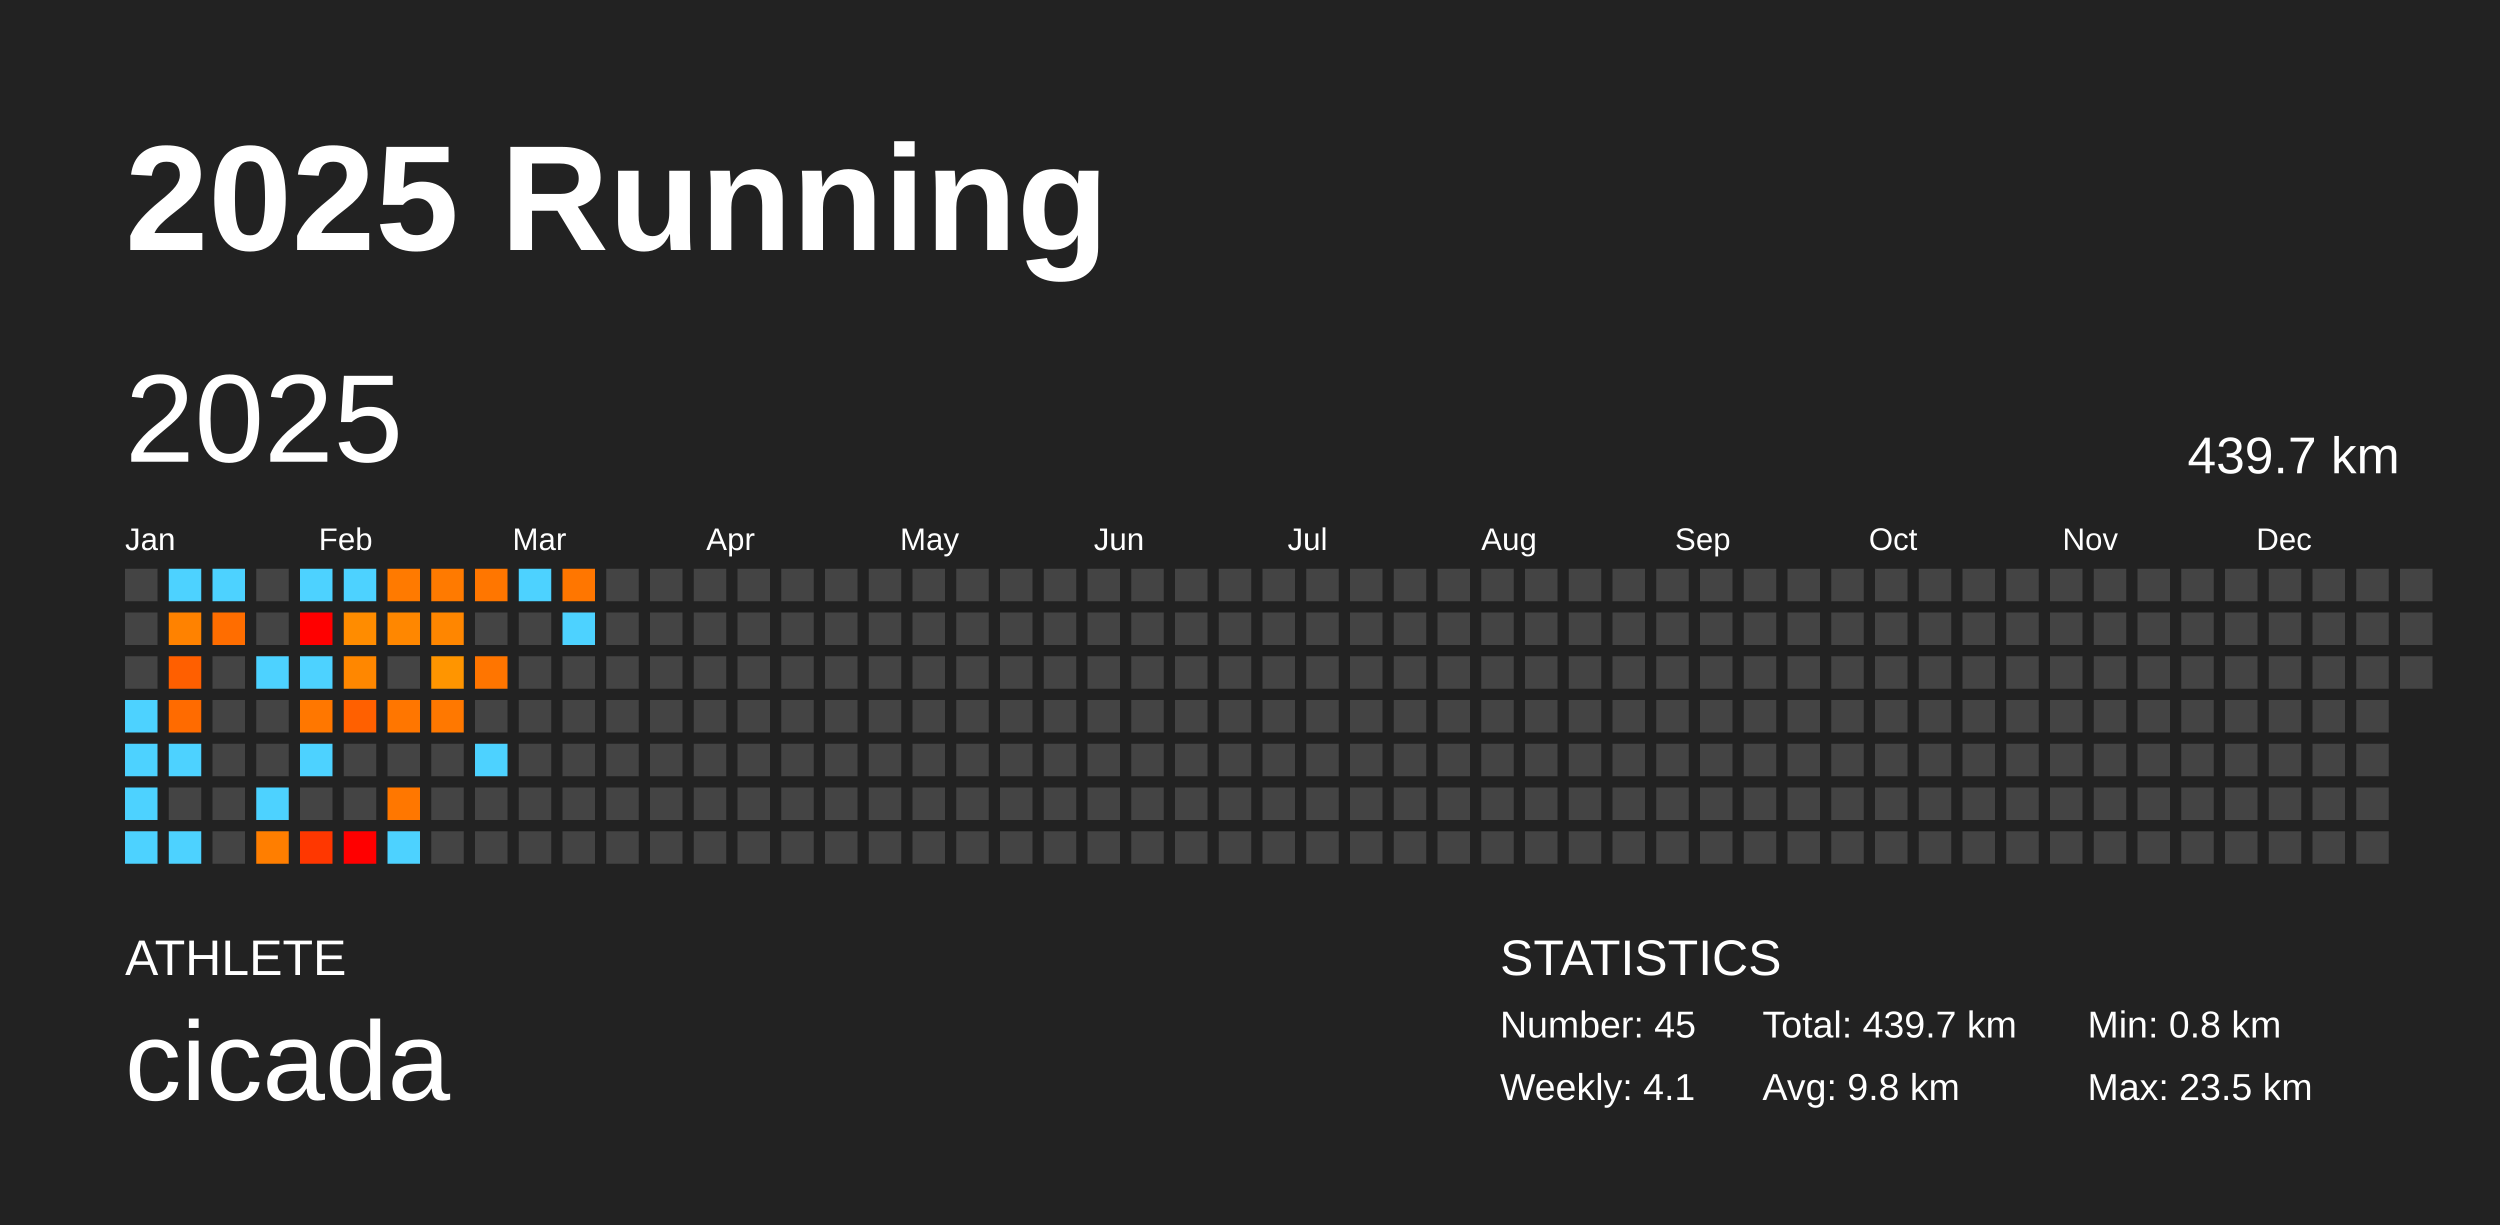
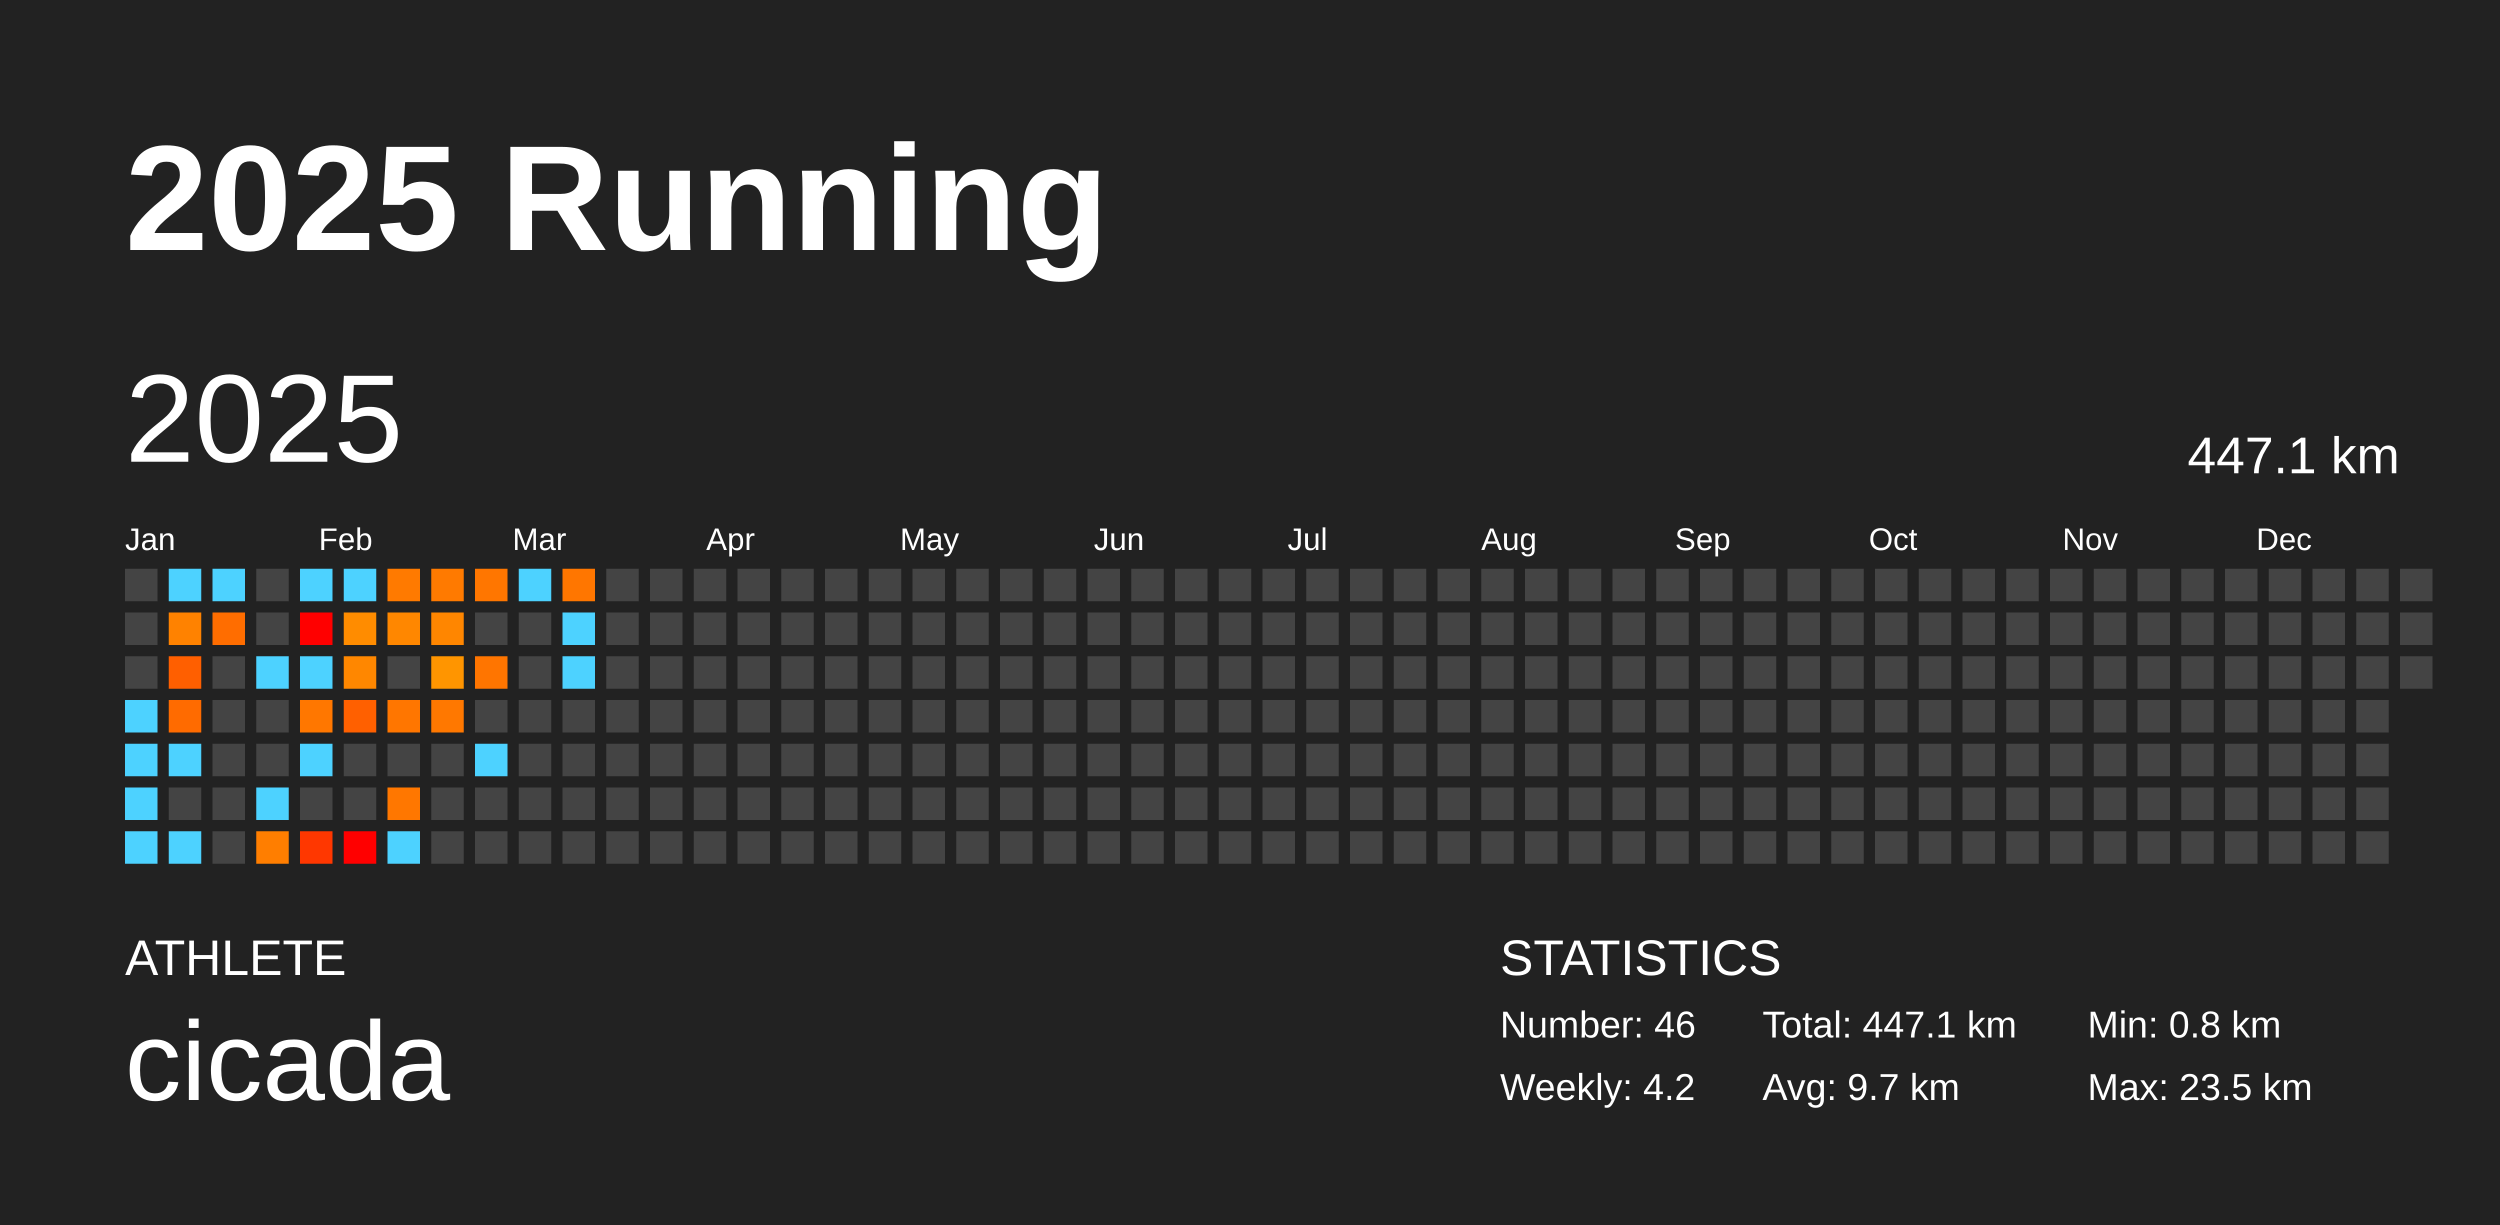
<svg xmlns="http://www.w3.org/2000/svg" baseProfile="full" height="98mm" version="1.1" viewBox="0,0,200,98" width="200mm">
  <defs />
  <rect fill="#222222" height="98" width="200" x="0" y="0" />
  <text fill="#FFFFFF" style="font-size:12px; font-family:Arial; font-weight:bold;" x="10" y="20">2025 Running</text>
  <text fill="#FFFFFF" style="font-size:4px; font-family:Arial" x="10" y="78">ATHLETE</text>
  <text fill="#FFFFFF" style="font-size:9px; font-family:Arial" x="10" y="88">cicada</text>
  <text fill="#FFFFFF" style="font-size:4px; font-family:Arial" x="120" y="78">STATISTICS</text>
-   <text fill="#FFFFFF" style="font-size:3px; font-family:Arial" x="120" y="83">Number: 45</text>
-   <text fill="#FFFFFF" style="font-size:3px; font-family:Arial" x="120" y="88">Weekly: 4.1</text>
-   <text fill="#FFFFFF" style="font-size:3px; font-family:Arial" x="141" y="83">Total: 439.7 km</text>
-   <text fill="#FFFFFF" style="font-size:3px; font-family:Arial" x="141" y="88">Avg: 9.8 km</text>
+   <text fill="#FFFFFF" style="font-size:3px; font-family:Arial" x="120" y="83">Number: 46</text>
+   <text fill="#FFFFFF" style="font-size:3px; font-family:Arial" x="120" y="88">Weekly: 4.2</text>
+   <text fill="#FFFFFF" style="font-size:3px; font-family:Arial" x="141" y="83">Total: 447.1 km</text>
+   <text fill="#FFFFFF" style="font-size:3px; font-family:Arial" x="141" y="88">Avg: 9.7 km</text>
  <text fill="#FFFFFF" style="font-size:3px; font-family:Arial" x="167" y="83">Min: 0.8 km</text>
  <text fill="#FFFFFF" style="font-size:3px; font-family:Arial" x="167" y="88">Max: 23.5 km</text>
  <text dominant-baseline="hanging" fill="#FFFFFF" style="font-size:10.0px; font-family:Arial;" x="10" y="30">2025</text>
-   <text dominant-baseline="hanging" fill="#FFFFFF" style="font-size:4.125px; font-family:Arial;" x="175" y="35">439.7 km</text>
+   <text dominant-baseline="hanging" fill="#FFFFFF" style="font-size:4.125px; font-family:Arial;" x="175" y="35">447.1 km</text>
  <text fill="#FFFFFF" style="font-size:2.5px; font-family:Arial" x="10.0" y="44">Jan</text>
  <text fill="#FFFFFF" style="font-size:2.5px; font-family:Arial" x="25.5" y="44">Feb</text>
  <text fill="#FFFFFF" style="font-size:2.5px; font-family:Arial" x="41.0" y="44">Mar</text>
  <text fill="#FFFFFF" style="font-size:2.5px; font-family:Arial" x="56.5" y="44">Apr</text>
  <text fill="#FFFFFF" style="font-size:2.5px; font-family:Arial" x="72.0" y="44">May</text>
  <text fill="#FFFFFF" style="font-size:2.5px; font-family:Arial" x="87.5" y="44">Jun</text>
  <text fill="#FFFFFF" style="font-size:2.5px; font-family:Arial" x="103.0" y="44">Jul</text>
  <text fill="#FFFFFF" style="font-size:2.5px; font-family:Arial" x="118.5" y="44">Aug</text>
  <text fill="#FFFFFF" style="font-size:2.5px; font-family:Arial" x="134.0" y="44">Sep</text>
  <text fill="#FFFFFF" style="font-size:2.5px; font-family:Arial" x="149.5" y="44">Oct</text>
  <text fill="#FFFFFF" style="font-size:2.5px; font-family:Arial" x="165.0" y="44">Nov</text>
  <text fill="#FFFFFF" style="font-size:2.5px; font-family:Arial" x="180.5" y="44">Dec</text>
  <rect fill="#444444" height="2.6" width="2.6" x="10.0" y="45.5" />
  <rect fill="#444444" height="2.6" width="2.6" x="10.0" y="49.0" />
  <rect fill="#444444" height="2.6" width="2.6" x="10.0" y="52.5" />
  <rect fill="#4dd2ff" height="2.6" width="2.6" x="10.0" y="56.0" />
  <rect fill="#4dd2ff" height="2.6" width="2.6" x="10.0" y="59.5" />
  <rect fill="#4dd2ff" height="2.6" width="2.6" x="10.0" y="63.0" />
  <rect fill="#4dd2ff" height="2.6" width="2.6" x="10.0" y="66.5" />
  <rect fill="#4dd2ff" height="2.6" width="2.6" x="13.5" y="45.5" />
  <rect fill="#ff8200" height="2.6" width="2.6" x="13.5" y="49.0" />
  <rect fill="#ff5f00" height="2.6" width="2.6" x="13.5" y="52.5" />
  <rect fill="#ff6b00" height="2.6" width="2.6" x="13.5" y="56.0" />
  <rect fill="#4dd2ff" height="2.6" width="2.6" x="13.5" y="59.5" />
  <rect fill="#444444" height="2.6" width="2.6" x="13.5" y="63.0" />
  <rect fill="#4dd2ff" height="2.6" width="2.6" x="13.5" y="66.5" />
  <rect fill="#4dd2ff" height="2.6" width="2.6" x="17.0" y="45.5" />
  <rect fill="#ff6d00" height="2.6" width="2.6" x="17.0" y="49.0" />
  <rect fill="#444444" height="2.6" width="2.6" x="17.0" y="52.5" />
  <rect fill="#444444" height="2.6" width="2.6" x="17.0" y="56.0" />
  <rect fill="#444444" height="2.6" width="2.6" x="17.0" y="59.5" />
  <rect fill="#444444" height="2.6" width="2.6" x="17.0" y="63.0" />
  <rect fill="#444444" height="2.6" width="2.6" x="17.0" y="66.5" />
  <rect fill="#444444" height="2.6" width="2.6" x="20.5" y="45.5" />
  <rect fill="#444444" height="2.6" width="2.6" x="20.5" y="49.0" />
  <rect fill="#4dd2ff" height="2.6" width="2.6" x="20.5" y="52.5" />
  <rect fill="#444444" height="2.6" width="2.6" x="20.5" y="56.0" />
  <rect fill="#444444" height="2.6" width="2.6" x="20.5" y="59.5" />
  <rect fill="#4dd2ff" height="2.6" width="2.6" x="20.5" y="63.0" />
  <rect fill="#ff7e00" height="2.6" width="2.6" x="20.5" y="66.5" />
  <rect fill="#4dd2ff" height="2.6" width="2.6" x="24.0" y="45.5" />
  <rect fill="red" height="2.6" width="2.6" x="24.0" y="49.0" />
  <rect fill="#4dd2ff" height="2.6" width="2.6" x="24.0" y="52.5" />
  <rect fill="#ff7700" height="2.6" width="2.6" x="24.0" y="56.0" />
  <rect fill="#4dd2ff" height="2.6" width="2.6" x="24.0" y="59.5" />
  <rect fill="#444444" height="2.6" width="2.6" x="24.0" y="63.0" />
  <rect fill="#ff3700" height="2.6" width="2.6" x="24.0" y="66.5" />
  <rect fill="#4dd2ff" height="2.6" width="2.6" x="27.5" y="45.5" />
  <rect fill="#ff8c00" height="2.6" width="2.6" x="27.5" y="49.0" />
  <rect fill="#ff8700" height="2.6" width="2.6" x="27.5" y="52.5" />
  <rect fill="#ff6000" height="2.6" width="2.6" x="27.5" y="56.0" />
  <rect fill="#444444" height="2.6" width="2.6" x="27.5" y="59.5" />
  <rect fill="#444444" height="2.6" width="2.6" x="27.5" y="63.0" />
  <rect fill="red" height="2.6" width="2.6" x="27.5" y="66.5" />
  <rect fill="#ff7a00" height="2.6" width="2.6" x="31.0" y="45.5" />
  <rect fill="#ff8700" height="2.6" width="2.6" x="31.0" y="49.0" />
  <rect fill="#444444" height="2.6" width="2.6" x="31.0" y="52.5" />
  <rect fill="#ff7600" height="2.6" width="2.6" x="31.0" y="56.0" />
  <rect fill="#444444" height="2.6" width="2.6" x="31.0" y="59.5" />
  <rect fill="#ff7700" height="2.6" width="2.6" x="31.0" y="63.0" />
  <rect fill="#4dd2ff" height="2.6" width="2.6" x="31.0" y="66.5" />
  <rect fill="#ff7a00" height="2.6" width="2.6" x="34.5" y="45.5" />
  <rect fill="#ff8600" height="2.6" width="2.6" x="34.5" y="49.0" />
  <rect fill="#ff9500" height="2.6" width="2.6" x="34.5" y="52.5" />
  <rect fill="#ff7800" height="2.6" width="2.6" x="34.5" y="56.0" />
  <rect fill="#444444" height="2.6" width="2.6" x="34.5" y="59.5" />
  <rect fill="#444444" height="2.6" width="2.6" x="34.5" y="63.0" />
  <rect fill="#444444" height="2.6" width="2.6" x="34.5" y="66.5" />
  <rect fill="#ff7600" height="2.6" width="2.6" x="38.0" y="45.5" />
  <rect fill="#444444" height="2.6" width="2.6" x="38.0" y="49.0" />
  <rect fill="#ff7500" height="2.6" width="2.6" x="38.0" y="52.5" />
  <rect fill="#444444" height="2.6" width="2.6" x="38.0" y="56.0" />
  <rect fill="#4dd2ff" height="2.6" width="2.6" x="38.0" y="59.5" />
  <rect fill="#444444" height="2.6" width="2.6" x="38.0" y="63.0" />
  <rect fill="#444444" height="2.6" width="2.6" x="38.0" y="66.5" />
  <rect fill="#4dd2ff" height="2.6" width="2.6" x="41.5" y="45.5" />
  <rect fill="#444444" height="2.6" width="2.6" x="41.5" y="49.0" />
  <rect fill="#444444" height="2.6" width="2.6" x="41.5" y="52.5" />
  <rect fill="#444444" height="2.6" width="2.6" x="41.5" y="56.0" />
  <rect fill="#444444" height="2.6" width="2.6" x="41.5" y="59.5" />
  <rect fill="#444444" height="2.6" width="2.6" x="41.5" y="63.0" />
  <rect fill="#444444" height="2.6" width="2.6" x="41.5" y="66.5" />
  <rect fill="#ff7600" height="2.6" width="2.6" x="45.0" y="45.5" />
  <rect fill="#4dd2ff" height="2.6" width="2.6" x="45.0" y="49.0" />
-   <rect fill="#444444" height="2.6" width="2.6" x="45.0" y="52.5" />
+   <rect fill="#4dd2ff" height="2.6" width="2.6" x="45.0" y="52.5" />
  <rect fill="#444444" height="2.6" width="2.6" x="45.0" y="56.0" />
  <rect fill="#444444" height="2.6" width="2.6" x="45.0" y="59.5" />
  <rect fill="#444444" height="2.6" width="2.6" x="45.0" y="63.0" />
  <rect fill="#444444" height="2.6" width="2.6" x="45.0" y="66.5" />
  <rect fill="#444444" height="2.6" width="2.6" x="48.5" y="45.5" />
  <rect fill="#444444" height="2.6" width="2.6" x="48.5" y="49.0" />
  <rect fill="#444444" height="2.6" width="2.6" x="48.5" y="52.5" />
  <rect fill="#444444" height="2.6" width="2.6" x="48.5" y="56.0" />
  <rect fill="#444444" height="2.6" width="2.6" x="48.5" y="59.5" />
  <rect fill="#444444" height="2.6" width="2.6" x="48.5" y="63.0" />
  <rect fill="#444444" height="2.6" width="2.6" x="48.5" y="66.5" />
  <rect fill="#444444" height="2.6" width="2.6" x="52.0" y="45.5" />
  <rect fill="#444444" height="2.6" width="2.6" x="52.0" y="49.0" />
  <rect fill="#444444" height="2.6" width="2.6" x="52.0" y="52.5" />
  <rect fill="#444444" height="2.6" width="2.6" x="52.0" y="56.0" />
  <rect fill="#444444" height="2.6" width="2.6" x="52.0" y="59.5" />
  <rect fill="#444444" height="2.6" width="2.6" x="52.0" y="63.0" />
  <rect fill="#444444" height="2.6" width="2.6" x="52.0" y="66.5" />
  <rect fill="#444444" height="2.6" width="2.6" x="55.5" y="45.5" />
  <rect fill="#444444" height="2.6" width="2.6" x="55.5" y="49.0" />
  <rect fill="#444444" height="2.6" width="2.6" x="55.5" y="52.5" />
  <rect fill="#444444" height="2.6" width="2.6" x="55.5" y="56.0" />
  <rect fill="#444444" height="2.6" width="2.6" x="55.5" y="59.5" />
  <rect fill="#444444" height="2.6" width="2.6" x="55.5" y="63.0" />
  <rect fill="#444444" height="2.6" width="2.6" x="55.5" y="66.5" />
  <rect fill="#444444" height="2.6" width="2.6" x="59.0" y="45.5" />
  <rect fill="#444444" height="2.6" width="2.6" x="59.0" y="49.0" />
  <rect fill="#444444" height="2.6" width="2.6" x="59.0" y="52.5" />
  <rect fill="#444444" height="2.6" width="2.6" x="59.0" y="56.0" />
  <rect fill="#444444" height="2.6" width="2.6" x="59.0" y="59.5" />
  <rect fill="#444444" height="2.6" width="2.6" x="59.0" y="63.0" />
  <rect fill="#444444" height="2.6" width="2.6" x="59.0" y="66.5" />
  <rect fill="#444444" height="2.6" width="2.6" x="62.5" y="45.5" />
  <rect fill="#444444" height="2.6" width="2.6" x="62.5" y="49.0" />
  <rect fill="#444444" height="2.6" width="2.6" x="62.5" y="52.5" />
  <rect fill="#444444" height="2.6" width="2.6" x="62.5" y="56.0" />
  <rect fill="#444444" height="2.6" width="2.6" x="62.5" y="59.5" />
  <rect fill="#444444" height="2.6" width="2.6" x="62.5" y="63.0" />
  <rect fill="#444444" height="2.6" width="2.6" x="62.5" y="66.5" />
  <rect fill="#444444" height="2.6" width="2.6" x="66.0" y="45.5" />
  <rect fill="#444444" height="2.6" width="2.6" x="66.0" y="49.0" />
  <rect fill="#444444" height="2.6" width="2.6" x="66.0" y="52.5" />
  <rect fill="#444444" height="2.6" width="2.6" x="66.0" y="56.0" />
  <rect fill="#444444" height="2.6" width="2.6" x="66.0" y="59.5" />
  <rect fill="#444444" height="2.6" width="2.6" x="66.0" y="63.0" />
  <rect fill="#444444" height="2.6" width="2.6" x="66.0" y="66.5" />
  <rect fill="#444444" height="2.6" width="2.6" x="69.5" y="45.5" />
  <rect fill="#444444" height="2.6" width="2.6" x="69.5" y="49.0" />
  <rect fill="#444444" height="2.6" width="2.6" x="69.5" y="52.5" />
  <rect fill="#444444" height="2.6" width="2.6" x="69.5" y="56.0" />
  <rect fill="#444444" height="2.6" width="2.6" x="69.5" y="59.5" />
  <rect fill="#444444" height="2.6" width="2.6" x="69.5" y="63.0" />
  <rect fill="#444444" height="2.6" width="2.6" x="69.5" y="66.5" />
  <rect fill="#444444" height="2.6" width="2.6" x="73.0" y="45.5" />
  <rect fill="#444444" height="2.6" width="2.6" x="73.0" y="49.0" />
  <rect fill="#444444" height="2.6" width="2.6" x="73.0" y="52.5" />
  <rect fill="#444444" height="2.6" width="2.6" x="73.0" y="56.0" />
  <rect fill="#444444" height="2.6" width="2.6" x="73.0" y="59.5" />
  <rect fill="#444444" height="2.6" width="2.6" x="73.0" y="63.0" />
  <rect fill="#444444" height="2.6" width="2.6" x="73.0" y="66.5" />
  <rect fill="#444444" height="2.6" width="2.6" x="76.5" y="45.5" />
  <rect fill="#444444" height="2.6" width="2.6" x="76.5" y="49.0" />
  <rect fill="#444444" height="2.6" width="2.6" x="76.5" y="52.5" />
  <rect fill="#444444" height="2.6" width="2.6" x="76.5" y="56.0" />
  <rect fill="#444444" height="2.6" width="2.6" x="76.5" y="59.5" />
  <rect fill="#444444" height="2.6" width="2.6" x="76.5" y="63.0" />
  <rect fill="#444444" height="2.6" width="2.6" x="76.5" y="66.5" />
  <rect fill="#444444" height="2.6" width="2.6" x="80.0" y="45.5" />
  <rect fill="#444444" height="2.6" width="2.6" x="80.0" y="49.0" />
  <rect fill="#444444" height="2.6" width="2.6" x="80.0" y="52.5" />
  <rect fill="#444444" height="2.6" width="2.6" x="80.0" y="56.0" />
  <rect fill="#444444" height="2.6" width="2.6" x="80.0" y="59.5" />
  <rect fill="#444444" height="2.6" width="2.6" x="80.0" y="63.0" />
  <rect fill="#444444" height="2.6" width="2.6" x="80.0" y="66.5" />
  <rect fill="#444444" height="2.6" width="2.6" x="83.5" y="45.5" />
  <rect fill="#444444" height="2.6" width="2.6" x="83.5" y="49.0" />
  <rect fill="#444444" height="2.6" width="2.6" x="83.5" y="52.5" />
  <rect fill="#444444" height="2.6" width="2.6" x="83.5" y="56.0" />
  <rect fill="#444444" height="2.6" width="2.6" x="83.5" y="59.5" />
  <rect fill="#444444" height="2.6" width="2.6" x="83.5" y="63.0" />
  <rect fill="#444444" height="2.6" width="2.6" x="83.5" y="66.5" />
  <rect fill="#444444" height="2.6" width="2.6" x="87.0" y="45.5" />
  <rect fill="#444444" height="2.6" width="2.6" x="87.0" y="49.0" />
  <rect fill="#444444" height="2.6" width="2.6" x="87.0" y="52.5" />
  <rect fill="#444444" height="2.6" width="2.6" x="87.0" y="56.0" />
  <rect fill="#444444" height="2.6" width="2.6" x="87.0" y="59.5" />
  <rect fill="#444444" height="2.6" width="2.6" x="87.0" y="63.0" />
  <rect fill="#444444" height="2.6" width="2.6" x="87.0" y="66.5" />
  <rect fill="#444444" height="2.6" width="2.6" x="90.5" y="45.5" />
  <rect fill="#444444" height="2.6" width="2.6" x="90.5" y="49.0" />
  <rect fill="#444444" height="2.6" width="2.6" x="90.5" y="52.5" />
  <rect fill="#444444" height="2.6" width="2.6" x="90.5" y="56.0" />
  <rect fill="#444444" height="2.6" width="2.6" x="90.5" y="59.5" />
  <rect fill="#444444" height="2.6" width="2.6" x="90.5" y="63.0" />
  <rect fill="#444444" height="2.6" width="2.6" x="90.5" y="66.5" />
  <rect fill="#444444" height="2.6" width="2.6" x="94.0" y="45.5" />
  <rect fill="#444444" height="2.6" width="2.6" x="94.0" y="49.0" />
  <rect fill="#444444" height="2.6" width="2.6" x="94.0" y="52.5" />
  <rect fill="#444444" height="2.6" width="2.6" x="94.0" y="56.0" />
  <rect fill="#444444" height="2.6" width="2.6" x="94.0" y="59.5" />
  <rect fill="#444444" height="2.6" width="2.6" x="94.0" y="63.0" />
  <rect fill="#444444" height="2.6" width="2.6" x="94.0" y="66.5" />
  <rect fill="#444444" height="2.6" width="2.6" x="97.5" y="45.5" />
  <rect fill="#444444" height="2.6" width="2.6" x="97.5" y="49.0" />
  <rect fill="#444444" height="2.6" width="2.6" x="97.5" y="52.5" />
  <rect fill="#444444" height="2.6" width="2.6" x="97.5" y="56.0" />
  <rect fill="#444444" height="2.6" width="2.6" x="97.5" y="59.5" />
  <rect fill="#444444" height="2.6" width="2.6" x="97.5" y="63.0" />
  <rect fill="#444444" height="2.6" width="2.6" x="97.5" y="66.5" />
  <rect fill="#444444" height="2.6" width="2.6" x="101.0" y="45.5" />
  <rect fill="#444444" height="2.6" width="2.6" x="101.0" y="49.0" />
  <rect fill="#444444" height="2.6" width="2.6" x="101.0" y="52.5" />
  <rect fill="#444444" height="2.6" width="2.6" x="101.0" y="56.0" />
  <rect fill="#444444" height="2.6" width="2.6" x="101.0" y="59.5" />
  <rect fill="#444444" height="2.6" width="2.6" x="101.0" y="63.0" />
  <rect fill="#444444" height="2.6" width="2.6" x="101.0" y="66.5" />
  <rect fill="#444444" height="2.6" width="2.6" x="104.5" y="45.5" />
  <rect fill="#444444" height="2.6" width="2.6" x="104.5" y="49.0" />
  <rect fill="#444444" height="2.6" width="2.6" x="104.5" y="52.5" />
  <rect fill="#444444" height="2.6" width="2.6" x="104.5" y="56.0" />
  <rect fill="#444444" height="2.6" width="2.6" x="104.5" y="59.5" />
  <rect fill="#444444" height="2.6" width="2.6" x="104.5" y="63.0" />
  <rect fill="#444444" height="2.6" width="2.6" x="104.5" y="66.5" />
  <rect fill="#444444" height="2.6" width="2.6" x="108.0" y="45.5" />
  <rect fill="#444444" height="2.6" width="2.6" x="108.0" y="49.0" />
  <rect fill="#444444" height="2.6" width="2.6" x="108.0" y="52.5" />
  <rect fill="#444444" height="2.6" width="2.6" x="108.0" y="56.0" />
  <rect fill="#444444" height="2.6" width="2.6" x="108.0" y="59.5" />
  <rect fill="#444444" height="2.6" width="2.6" x="108.0" y="63.0" />
  <rect fill="#444444" height="2.6" width="2.6" x="108.0" y="66.5" />
  <rect fill="#444444" height="2.6" width="2.6" x="111.5" y="45.5" />
  <rect fill="#444444" height="2.6" width="2.6" x="111.5" y="49.0" />
  <rect fill="#444444" height="2.6" width="2.6" x="111.5" y="52.5" />
  <rect fill="#444444" height="2.6" width="2.6" x="111.5" y="56.0" />
  <rect fill="#444444" height="2.6" width="2.6" x="111.5" y="59.5" />
  <rect fill="#444444" height="2.6" width="2.6" x="111.5" y="63.0" />
  <rect fill="#444444" height="2.6" width="2.6" x="111.5" y="66.5" />
  <rect fill="#444444" height="2.6" width="2.6" x="115.0" y="45.5" />
  <rect fill="#444444" height="2.6" width="2.6" x="115.0" y="49.0" />
  <rect fill="#444444" height="2.6" width="2.6" x="115.0" y="52.5" />
  <rect fill="#444444" height="2.6" width="2.6" x="115.0" y="56.0" />
  <rect fill="#444444" height="2.6" width="2.6" x="115.0" y="59.5" />
  <rect fill="#444444" height="2.6" width="2.6" x="115.0" y="63.0" />
  <rect fill="#444444" height="2.6" width="2.6" x="115.0" y="66.5" />
  <rect fill="#444444" height="2.6" width="2.6" x="118.5" y="45.5" />
  <rect fill="#444444" height="2.6" width="2.6" x="118.5" y="49.0" />
  <rect fill="#444444" height="2.6" width="2.6" x="118.5" y="52.5" />
  <rect fill="#444444" height="2.6" width="2.6" x="118.5" y="56.0" />
  <rect fill="#444444" height="2.6" width="2.6" x="118.5" y="59.5" />
  <rect fill="#444444" height="2.6" width="2.6" x="118.5" y="63.0" />
  <rect fill="#444444" height="2.6" width="2.6" x="118.5" y="66.5" />
  <rect fill="#444444" height="2.6" width="2.6" x="122.0" y="45.5" />
  <rect fill="#444444" height="2.6" width="2.6" x="122.0" y="49.0" />
  <rect fill="#444444" height="2.6" width="2.6" x="122.0" y="52.5" />
  <rect fill="#444444" height="2.6" width="2.6" x="122.0" y="56.0" />
  <rect fill="#444444" height="2.6" width="2.6" x="122.0" y="59.5" />
  <rect fill="#444444" height="2.6" width="2.6" x="122.0" y="63.0" />
  <rect fill="#444444" height="2.6" width="2.6" x="122.0" y="66.5" />
  <rect fill="#444444" height="2.6" width="2.6" x="125.5" y="45.5" />
  <rect fill="#444444" height="2.6" width="2.6" x="125.5" y="49.0" />
  <rect fill="#444444" height="2.6" width="2.6" x="125.5" y="52.5" />
  <rect fill="#444444" height="2.6" width="2.6" x="125.5" y="56.0" />
  <rect fill="#444444" height="2.6" width="2.6" x="125.5" y="59.5" />
  <rect fill="#444444" height="2.6" width="2.6" x="125.5" y="63.0" />
  <rect fill="#444444" height="2.6" width="2.6" x="125.5" y="66.5" />
  <rect fill="#444444" height="2.6" width="2.6" x="129.0" y="45.5" />
  <rect fill="#444444" height="2.6" width="2.6" x="129.0" y="49.0" />
  <rect fill="#444444" height="2.6" width="2.6" x="129.0" y="52.5" />
  <rect fill="#444444" height="2.6" width="2.6" x="129.0" y="56.0" />
  <rect fill="#444444" height="2.6" width="2.6" x="129.0" y="59.5" />
  <rect fill="#444444" height="2.6" width="2.6" x="129.0" y="63.0" />
  <rect fill="#444444" height="2.6" width="2.6" x="129.0" y="66.5" />
  <rect fill="#444444" height="2.6" width="2.6" x="132.5" y="45.5" />
  <rect fill="#444444" height="2.6" width="2.6" x="132.5" y="49.0" />
  <rect fill="#444444" height="2.6" width="2.6" x="132.5" y="52.5" />
  <rect fill="#444444" height="2.6" width="2.6" x="132.5" y="56.0" />
  <rect fill="#444444" height="2.6" width="2.6" x="132.5" y="59.5" />
  <rect fill="#444444" height="2.6" width="2.6" x="132.5" y="63.0" />
  <rect fill="#444444" height="2.6" width="2.6" x="132.5" y="66.5" />
  <rect fill="#444444" height="2.6" width="2.6" x="136.0" y="45.5" />
  <rect fill="#444444" height="2.6" width="2.6" x="136.0" y="49.0" />
  <rect fill="#444444" height="2.6" width="2.6" x="136.0" y="52.5" />
  <rect fill="#444444" height="2.6" width="2.6" x="136.0" y="56.0" />
  <rect fill="#444444" height="2.6" width="2.6" x="136.0" y="59.5" />
  <rect fill="#444444" height="2.6" width="2.6" x="136.0" y="63.0" />
  <rect fill="#444444" height="2.6" width="2.6" x="136.0" y="66.5" />
  <rect fill="#444444" height="2.6" width="2.6" x="139.5" y="45.5" />
  <rect fill="#444444" height="2.6" width="2.6" x="139.5" y="49.0" />
  <rect fill="#444444" height="2.6" width="2.6" x="139.5" y="52.5" />
  <rect fill="#444444" height="2.6" width="2.6" x="139.5" y="56.0" />
  <rect fill="#444444" height="2.6" width="2.6" x="139.5" y="59.5" />
  <rect fill="#444444" height="2.6" width="2.6" x="139.5" y="63.0" />
  <rect fill="#444444" height="2.6" width="2.6" x="139.5" y="66.5" />
  <rect fill="#444444" height="2.6" width="2.6" x="143.0" y="45.5" />
  <rect fill="#444444" height="2.6" width="2.6" x="143.0" y="49.0" />
  <rect fill="#444444" height="2.6" width="2.6" x="143.0" y="52.5" />
  <rect fill="#444444" height="2.6" width="2.6" x="143.0" y="56.0" />
  <rect fill="#444444" height="2.6" width="2.6" x="143.0" y="59.5" />
  <rect fill="#444444" height="2.6" width="2.6" x="143.0" y="63.0" />
  <rect fill="#444444" height="2.6" width="2.6" x="143.0" y="66.5" />
  <rect fill="#444444" height="2.6" width="2.6" x="146.5" y="45.5" />
  <rect fill="#444444" height="2.6" width="2.6" x="146.5" y="49.0" />
  <rect fill="#444444" height="2.6" width="2.6" x="146.5" y="52.5" />
  <rect fill="#444444" height="2.6" width="2.6" x="146.5" y="56.0" />
  <rect fill="#444444" height="2.6" width="2.6" x="146.5" y="59.5" />
  <rect fill="#444444" height="2.6" width="2.6" x="146.5" y="63.0" />
  <rect fill="#444444" height="2.6" width="2.6" x="146.5" y="66.5" />
  <rect fill="#444444" height="2.6" width="2.6" x="150.0" y="45.5" />
  <rect fill="#444444" height="2.6" width="2.6" x="150.0" y="49.0" />
  <rect fill="#444444" height="2.6" width="2.6" x="150.0" y="52.5" />
  <rect fill="#444444" height="2.6" width="2.6" x="150.0" y="56.0" />
  <rect fill="#444444" height="2.6" width="2.6" x="150.0" y="59.5" />
  <rect fill="#444444" height="2.6" width="2.6" x="150.0" y="63.0" />
  <rect fill="#444444" height="2.6" width="2.6" x="150.0" y="66.5" />
  <rect fill="#444444" height="2.6" width="2.6" x="153.5" y="45.5" />
  <rect fill="#444444" height="2.6" width="2.6" x="153.5" y="49.0" />
  <rect fill="#444444" height="2.6" width="2.6" x="153.5" y="52.5" />
  <rect fill="#444444" height="2.6" width="2.6" x="153.5" y="56.0" />
  <rect fill="#444444" height="2.6" width="2.6" x="153.5" y="59.5" />
  <rect fill="#444444" height="2.6" width="2.6" x="153.5" y="63.0" />
  <rect fill="#444444" height="2.6" width="2.6" x="153.5" y="66.5" />
  <rect fill="#444444" height="2.6" width="2.6" x="157.0" y="45.5" />
  <rect fill="#444444" height="2.6" width="2.6" x="157.0" y="49.0" />
  <rect fill="#444444" height="2.6" width="2.6" x="157.0" y="52.5" />
  <rect fill="#444444" height="2.6" width="2.6" x="157.0" y="56.0" />
  <rect fill="#444444" height="2.6" width="2.6" x="157.0" y="59.5" />
  <rect fill="#444444" height="2.6" width="2.6" x="157.0" y="63.0" />
  <rect fill="#444444" height="2.6" width="2.6" x="157.0" y="66.5" />
  <rect fill="#444444" height="2.6" width="2.6" x="160.5" y="45.5" />
  <rect fill="#444444" height="2.6" width="2.6" x="160.5" y="49.0" />
  <rect fill="#444444" height="2.6" width="2.6" x="160.5" y="52.5" />
  <rect fill="#444444" height="2.6" width="2.6" x="160.5" y="56.0" />
  <rect fill="#444444" height="2.6" width="2.6" x="160.5" y="59.5" />
  <rect fill="#444444" height="2.6" width="2.6" x="160.5" y="63.0" />
  <rect fill="#444444" height="2.6" width="2.6" x="160.5" y="66.5" />
  <rect fill="#444444" height="2.6" width="2.6" x="164.0" y="45.5" />
  <rect fill="#444444" height="2.6" width="2.6" x="164.0" y="49.0" />
  <rect fill="#444444" height="2.6" width="2.6" x="164.0" y="52.5" />
  <rect fill="#444444" height="2.6" width="2.6" x="164.0" y="56.0" />
  <rect fill="#444444" height="2.6" width="2.6" x="164.0" y="59.5" />
  <rect fill="#444444" height="2.6" width="2.6" x="164.0" y="63.0" />
  <rect fill="#444444" height="2.6" width="2.6" x="164.0" y="66.5" />
  <rect fill="#444444" height="2.6" width="2.6" x="167.5" y="45.5" />
  <rect fill="#444444" height="2.6" width="2.6" x="167.5" y="49.0" />
  <rect fill="#444444" height="2.6" width="2.6" x="167.5" y="52.5" />
  <rect fill="#444444" height="2.6" width="2.6" x="167.5" y="56.0" />
  <rect fill="#444444" height="2.6" width="2.6" x="167.5" y="59.5" />
  <rect fill="#444444" height="2.6" width="2.6" x="167.5" y="63.0" />
  <rect fill="#444444" height="2.6" width="2.6" x="167.5" y="66.5" />
  <rect fill="#444444" height="2.6" width="2.6" x="171.0" y="45.5" />
  <rect fill="#444444" height="2.6" width="2.6" x="171.0" y="49.0" />
  <rect fill="#444444" height="2.6" width="2.6" x="171.0" y="52.5" />
  <rect fill="#444444" height="2.6" width="2.6" x="171.0" y="56.0" />
  <rect fill="#444444" height="2.6" width="2.6" x="171.0" y="59.5" />
  <rect fill="#444444" height="2.6" width="2.6" x="171.0" y="63.0" />
  <rect fill="#444444" height="2.6" width="2.6" x="171.0" y="66.5" />
  <rect fill="#444444" height="2.6" width="2.6" x="174.5" y="45.5" />
  <rect fill="#444444" height="2.6" width="2.6" x="174.5" y="49.0" />
  <rect fill="#444444" height="2.6" width="2.6" x="174.5" y="52.5" />
  <rect fill="#444444" height="2.6" width="2.6" x="174.5" y="56.0" />
  <rect fill="#444444" height="2.6" width="2.6" x="174.5" y="59.5" />
  <rect fill="#444444" height="2.6" width="2.6" x="174.5" y="63.0" />
  <rect fill="#444444" height="2.6" width="2.6" x="174.5" y="66.5" />
  <rect fill="#444444" height="2.6" width="2.6" x="178.0" y="45.5" />
  <rect fill="#444444" height="2.6" width="2.6" x="178.0" y="49.0" />
  <rect fill="#444444" height="2.6" width="2.6" x="178.0" y="52.5" />
  <rect fill="#444444" height="2.6" width="2.6" x="178.0" y="56.0" />
  <rect fill="#444444" height="2.6" width="2.6" x="178.0" y="59.5" />
  <rect fill="#444444" height="2.6" width="2.6" x="178.0" y="63.0" />
  <rect fill="#444444" height="2.6" width="2.6" x="178.0" y="66.5" />
  <rect fill="#444444" height="2.6" width="2.6" x="181.5" y="45.5" />
  <rect fill="#444444" height="2.6" width="2.6" x="181.5" y="49.0" />
  <rect fill="#444444" height="2.6" width="2.6" x="181.5" y="52.5" />
  <rect fill="#444444" height="2.6" width="2.6" x="181.5" y="56.0" />
  <rect fill="#444444" height="2.6" width="2.6" x="181.5" y="59.5" />
  <rect fill="#444444" height="2.6" width="2.6" x="181.5" y="63.0" />
  <rect fill="#444444" height="2.6" width="2.6" x="181.5" y="66.5" />
  <rect fill="#444444" height="2.6" width="2.6" x="185.0" y="45.5" />
  <rect fill="#444444" height="2.6" width="2.6" x="185.0" y="49.0" />
  <rect fill="#444444" height="2.6" width="2.6" x="185.0" y="52.5" />
  <rect fill="#444444" height="2.6" width="2.6" x="185.0" y="56.0" />
  <rect fill="#444444" height="2.6" width="2.6" x="185.0" y="59.5" />
  <rect fill="#444444" height="2.6" width="2.6" x="185.0" y="63.0" />
  <rect fill="#444444" height="2.6" width="2.6" x="185.0" y="66.5" />
  <rect fill="#444444" height="2.6" width="2.6" x="188.5" y="45.5" />
  <rect fill="#444444" height="2.6" width="2.6" x="188.5" y="49.0" />
  <rect fill="#444444" height="2.6" width="2.6" x="188.5" y="52.5" />
  <rect fill="#444444" height="2.6" width="2.6" x="188.5" y="56.0" />
  <rect fill="#444444" height="2.6" width="2.6" x="188.5" y="59.5" />
  <rect fill="#444444" height="2.6" width="2.6" x="188.5" y="63.0" />
  <rect fill="#444444" height="2.6" width="2.6" x="188.5" y="66.5" />
  <rect fill="#444444" height="2.6" width="2.6" x="192.0" y="45.5" />
  <rect fill="#444444" height="2.6" width="2.6" x="192.0" y="49.0" />
  <rect fill="#444444" height="2.6" width="2.6" x="192.0" y="52.5" />
</svg>
